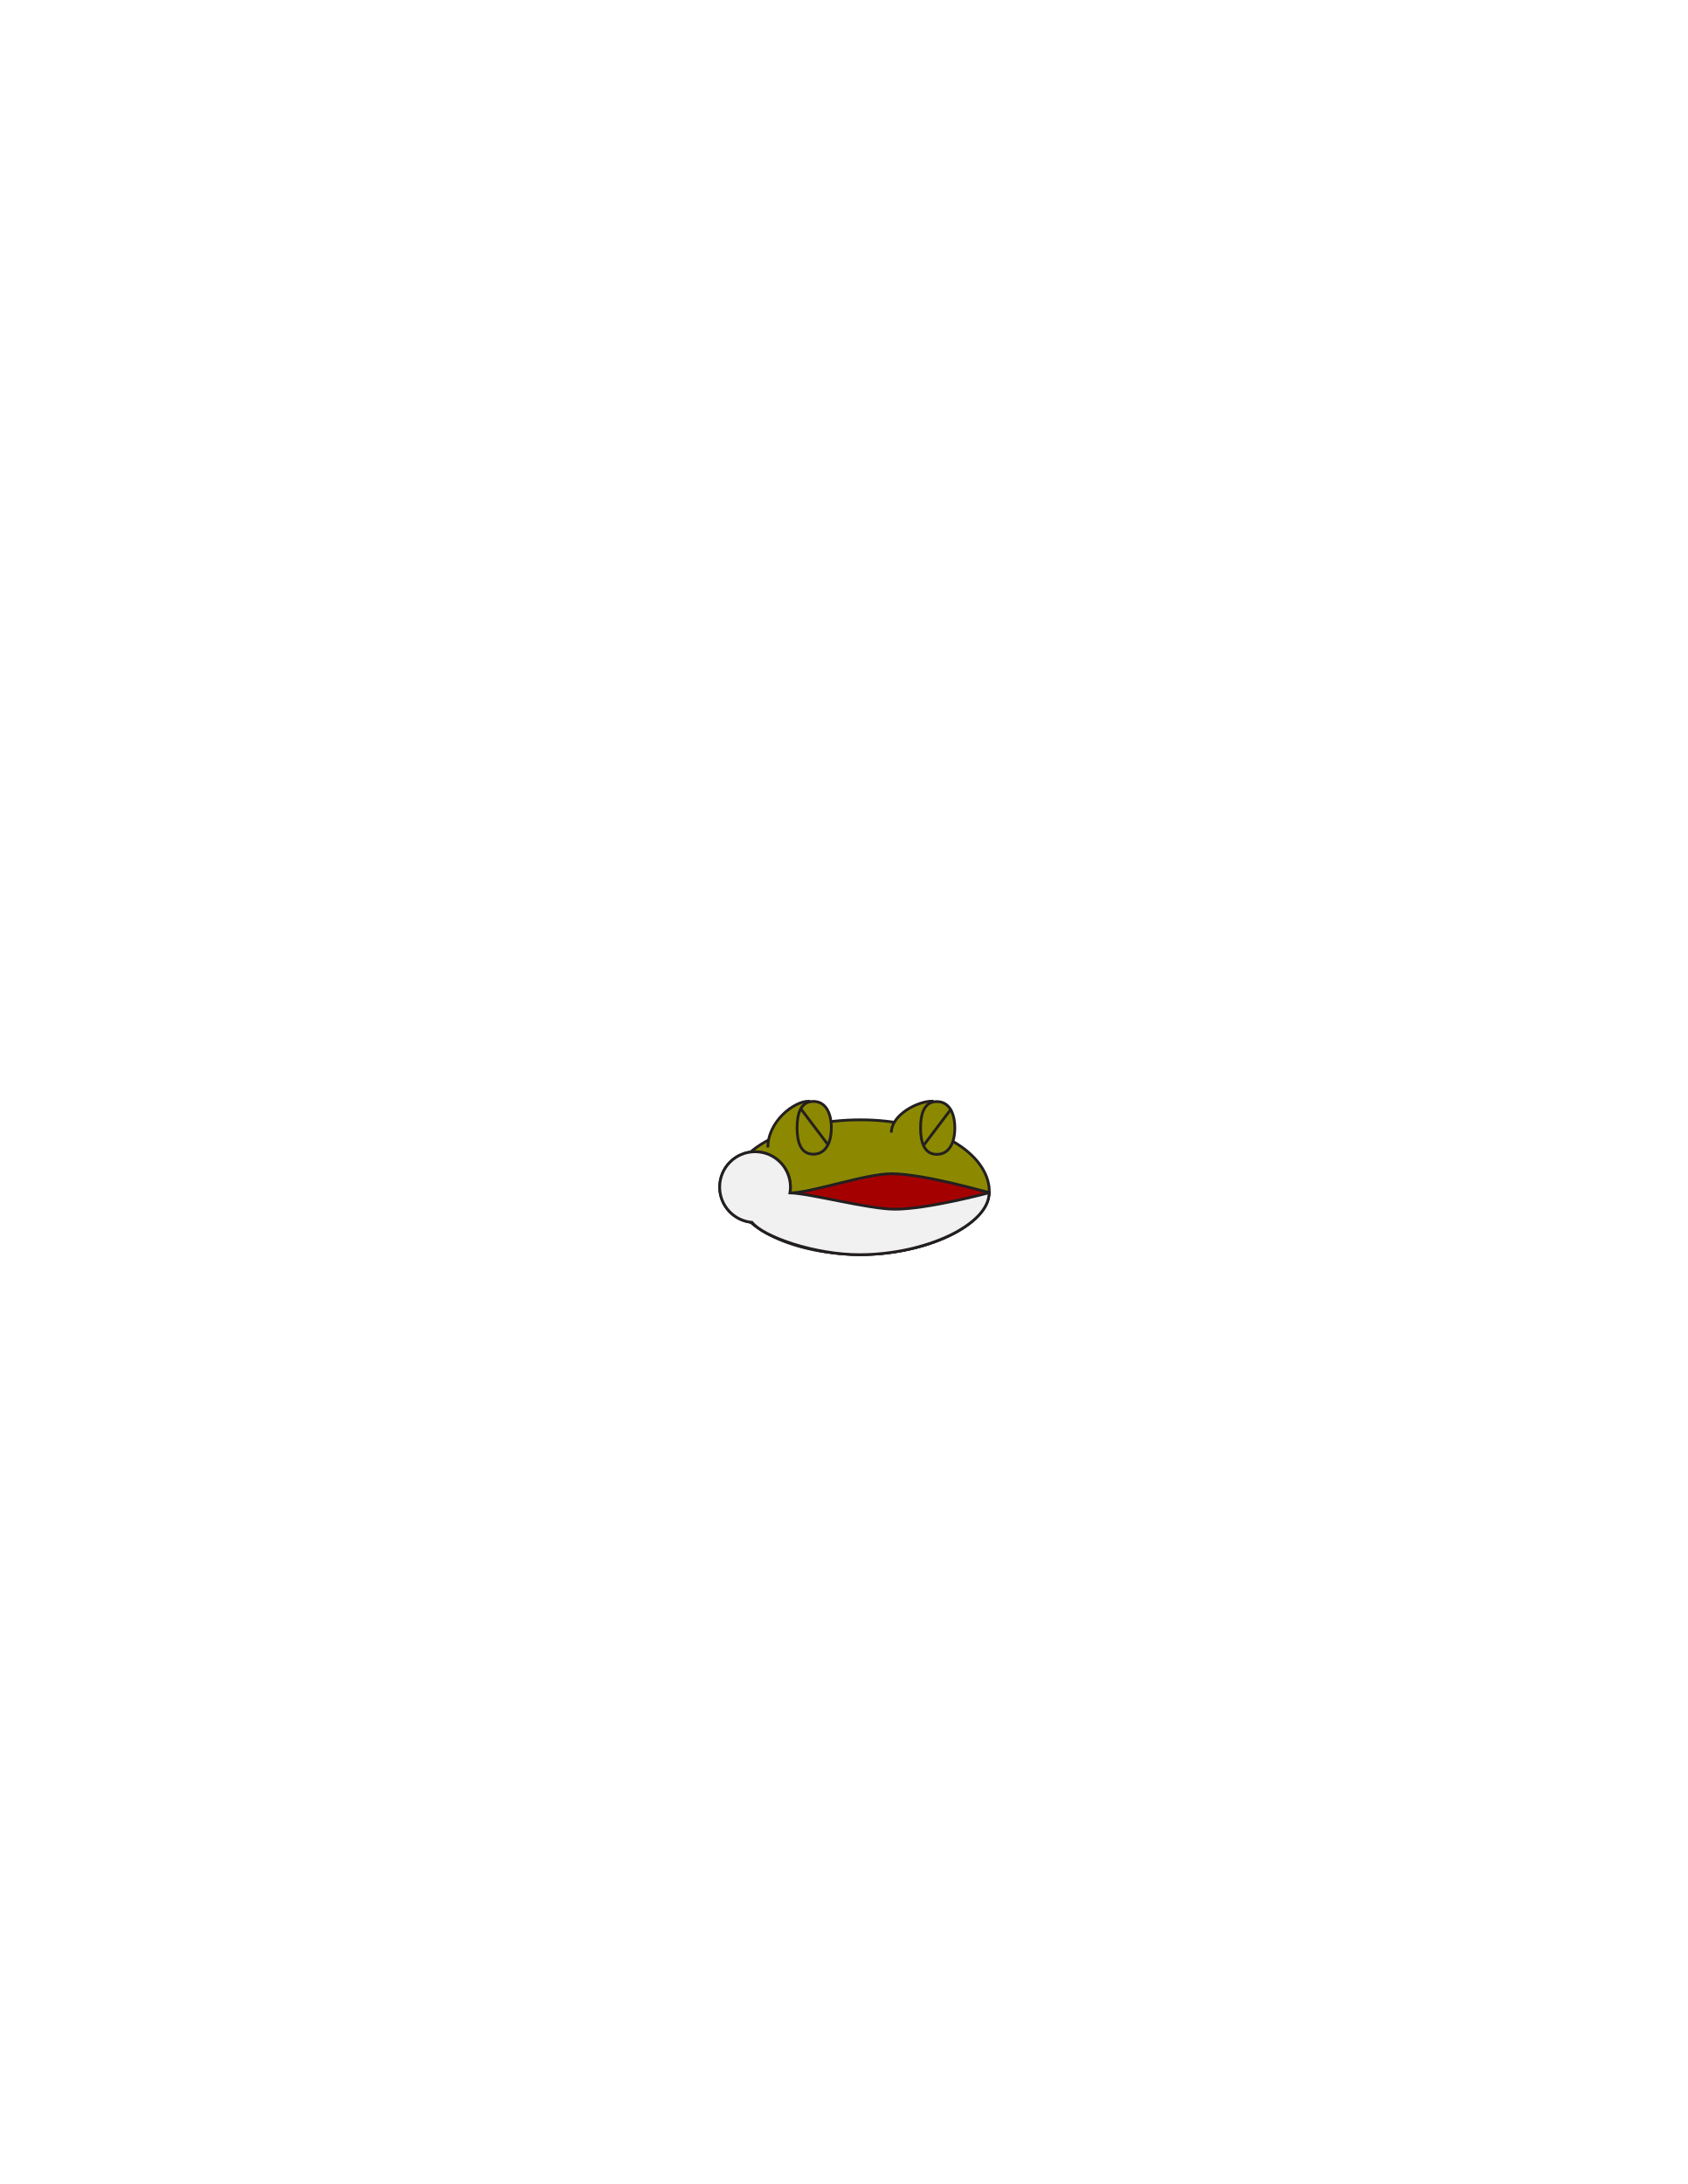
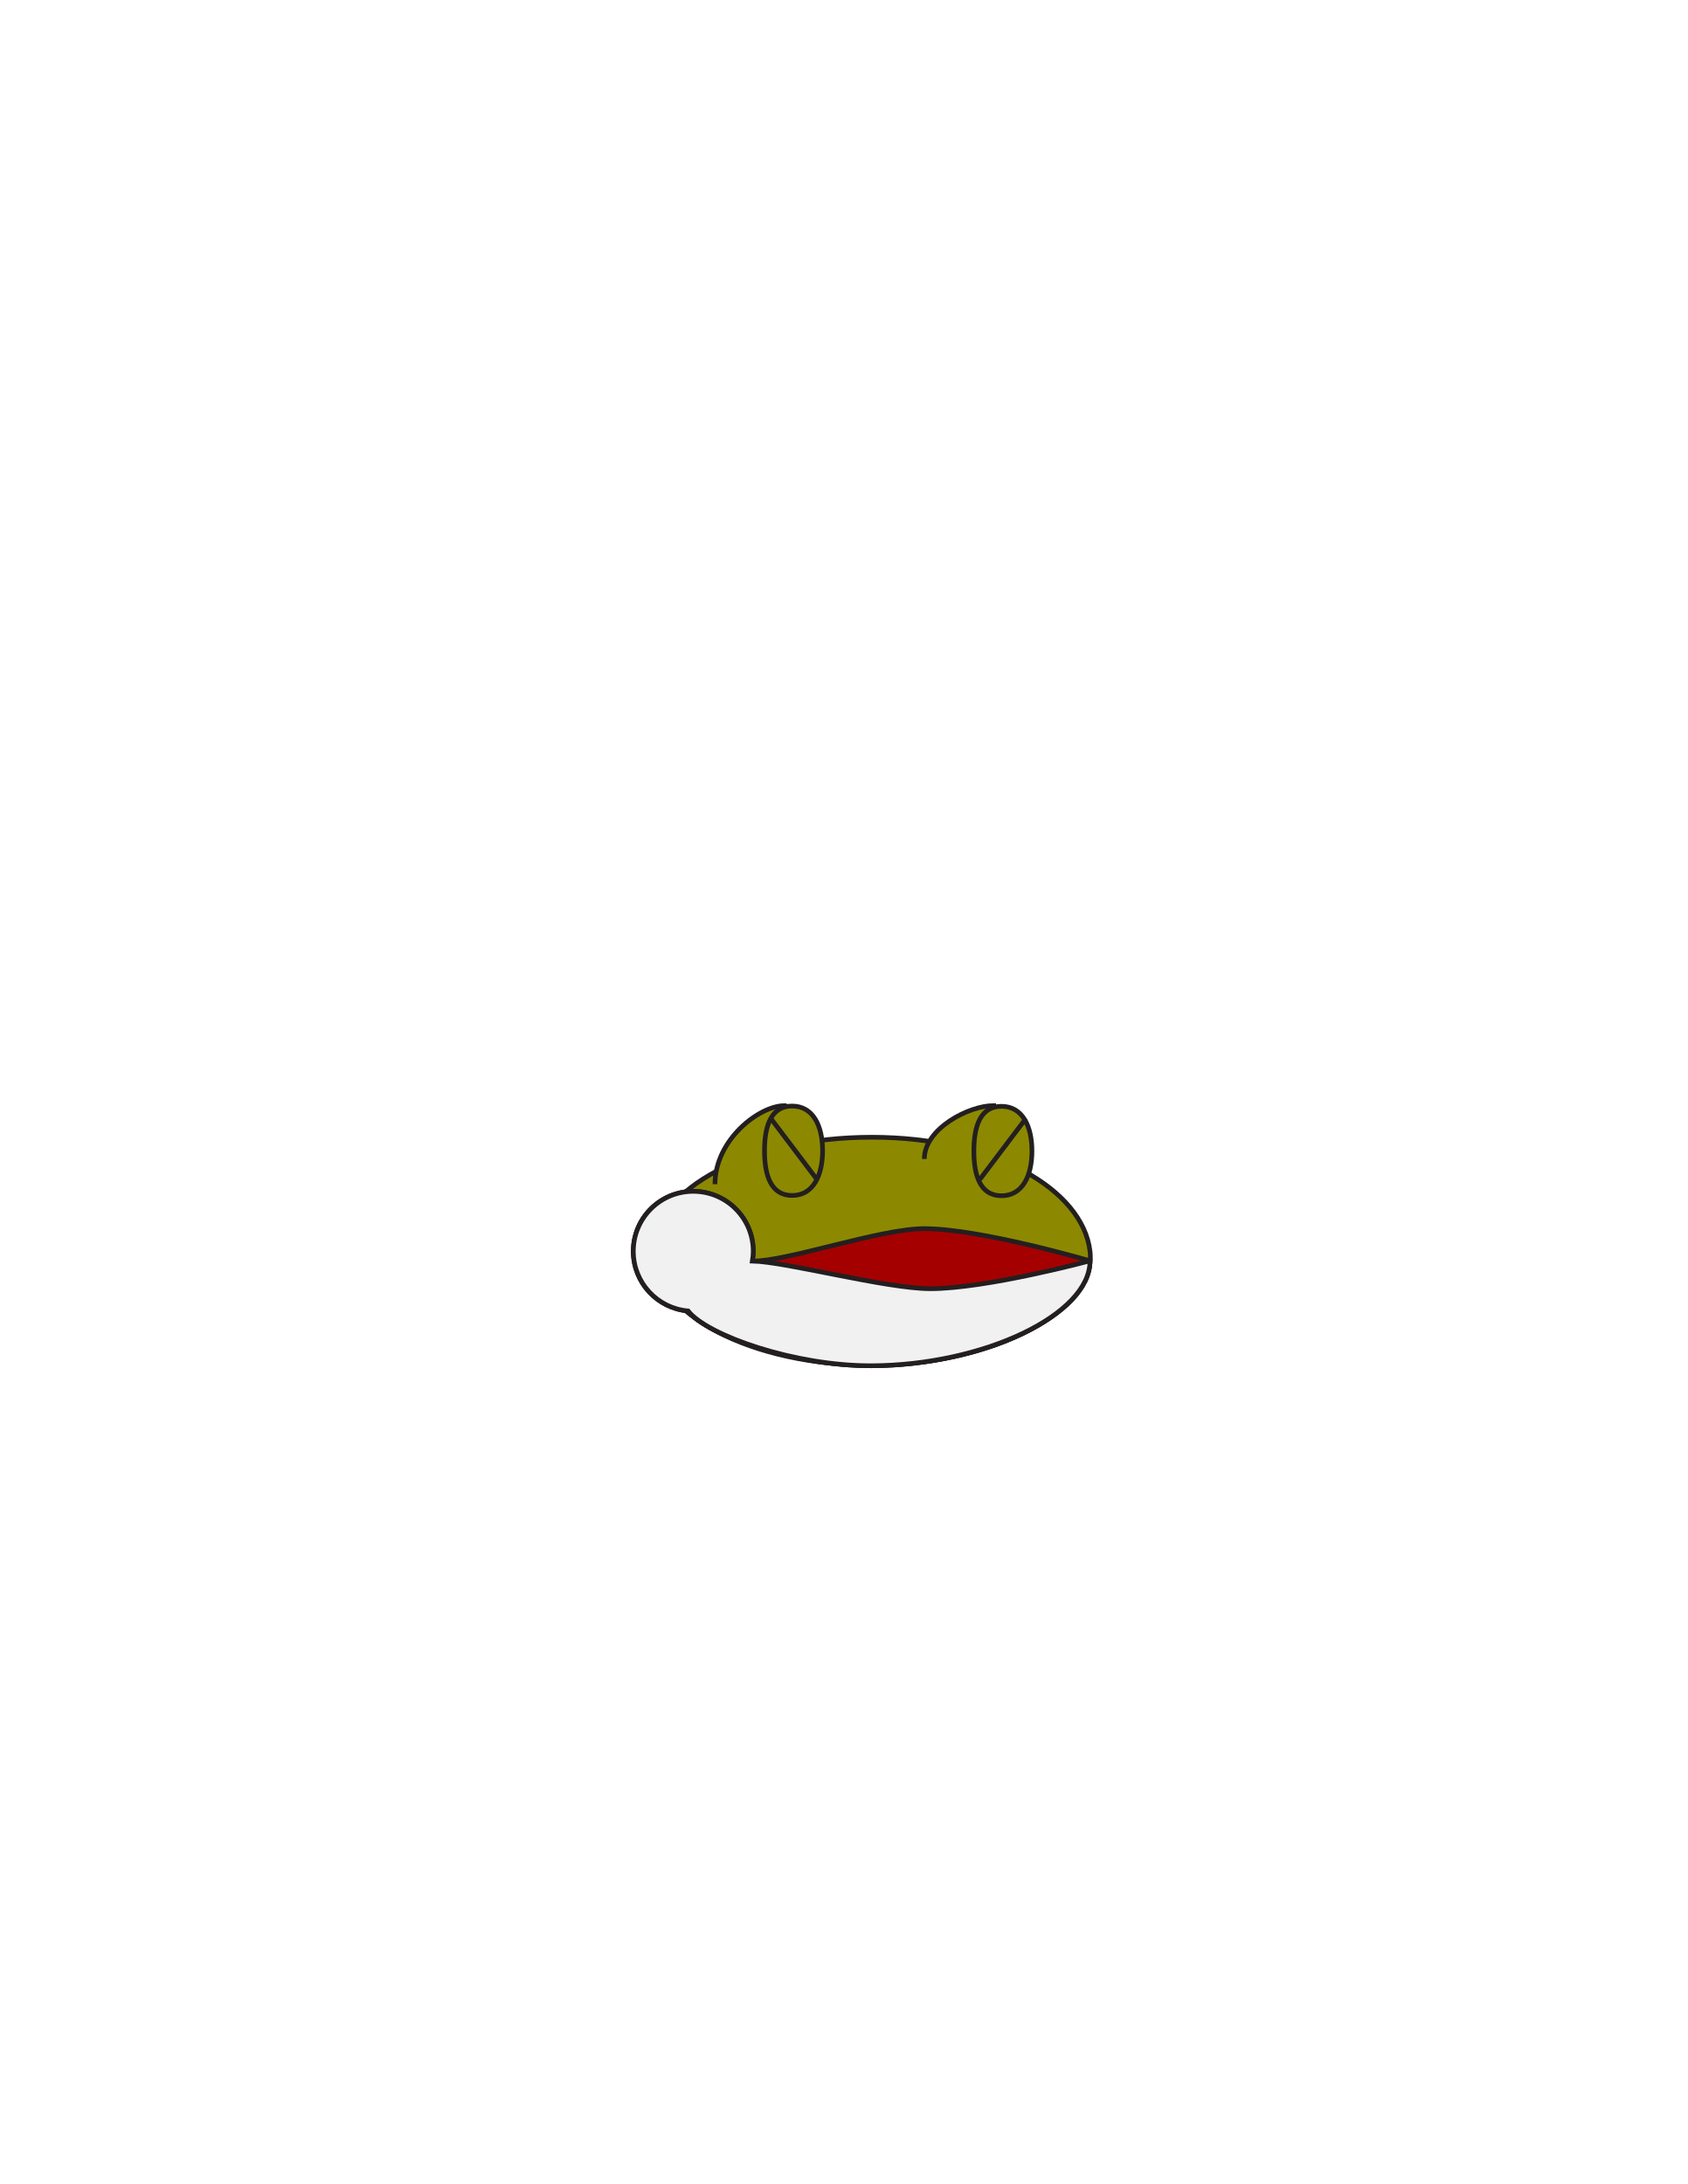
<svg xmlns="http://www.w3.org/2000/svg" version="1.1" id="Layer_1" x="0px" y="0px" width="612px" height="792px" viewBox="0 0 612 792" enable-background="new 0 0 612 792" xml:space="preserve">
-   <rect id="head_frame_1_" x="230.5" y="331.5" fill-opacity="0" fill="#231F20" width="151" height="131" />
-   <path id="PRIMARY_10_" fill="#8C8900" stroke="#231F20" stroke-miterlimit="10" d="M358.633,430.492  c1.498,12.675-20.894,24.402-46.67,24.402c-25.775,0-46.668-10.926-46.668-24.402c0-13.478,20.893-24.402,46.668-24.402  C337.739,406.09,357.051,417.107,358.633,430.492z" />
-   <path id="PRIMARY_9_" fill="#8C8900" stroke="#231F20" stroke-miterlimit="10" d="M278.423,416.133  c0-9.539,9.514-16.799,14.834-16.799l-0.001,16.799" />
-   <path id="PRIMARY_8_" fill="#8C8900" stroke="#231F20" stroke-miterlimit="10" d="M301.439,408.985c0,5.283-2.011,9.567-6.525,9.567  s-5.897-4.284-5.897-9.567c0-5.286,1.383-9.57,5.897-9.57S301.439,403.699,301.439,408.985z" />
-   <path fill="#A50000" stroke="#231F20" stroke-miterlimit="10" d="M323.197,425.648c-9.522,0-29.536,7.085-36.777,6.938  c0.112-0.684,0.186-1.381,0.186-2.096c0-7.082-5.743-12.824-12.826-12.824c-7.085,0-12.826,5.742-12.826,12.824  c0,6.711,5.152,12.209,11.716,12.771c4.129,5.238,22.748,11.795,39.294,11.729c23.693-0.096,46.67-10.823,46.67-22.453  C358.633,432.537,335.151,425.648,323.197,425.648z" />
-   <path id="PRIMARY_7_" fill="#8C8900" stroke="#231F20" stroke-miterlimit="10" d="M323.197,410.744  c0-6.49,9.514-11.426,14.834-11.426l-0.001,11.426" />
-   <path id="PRIMARY_6_" fill="#8C8900" stroke="#231F20" stroke-miterlimit="10" d="M346.214,409.045c0,5.283-2.011,9.566-6.525,9.566  s-5.897-4.283-5.897-9.566c0-5.287,1.383-9.57,5.897-9.57S346.214,403.758,346.214,409.045z" />
-   <line fill="none" stroke="#231F20" stroke-miterlimit="10" x1="290.362" y1="402.066" x2="300.22" y2="415.115" />
-   <line fill="none" stroke="#231F20" stroke-miterlimit="10" x1="344.931" y1="402.066" x2="335.073" y2="415.115" />
-   <path fill="#F1F1F1" stroke="#231F20" stroke-miterlimit="10" d="M324.5,438.5c-9.522,0-30.839-5.767-38.08-5.914  c0.112-0.684,0.186-1.381,0.186-2.096c0-7.082-5.743-12.824-12.826-12.824c-7.085,0-12.826,5.742-12.826,12.824  c0,6.711,5.152,12.209,11.716,12.771c4.129,5.238,22.748,11.795,39.294,11.729c23.693-0.096,46.67-10.823,46.67-22.453  C358.633,432.537,336.454,438.5,324.5,438.5z" />
+   <rect id="head_frame_1_" x="178" y="286" fill="#231F20" fill-opacity="0" width="256" height="222" />
+   <path id="PRIMARY_10_" fill="#8C8900" stroke="#231F20" stroke-width="1.695" stroke-miterlimit="10" d="M395.231,453.758  c2.54,21.479-35.422,41.352-79.122,41.352c-43.698,0-79.119-18.516-79.119-41.352c0-22.842,35.421-41.354,79.119-41.354  C359.81,412.404,392.55,431.075,395.231,453.758z" />
+   <path id="PRIMARY_9_" fill="#8C8900" stroke="#231F20" stroke-width="1.695" stroke-miterlimit="10" d="M259.247,429.424  c0-16.166,16.13-28.469,25.149-28.469l-0.001,28.469" />
+   <path id="PRIMARY_8_" fill="#8C8900" stroke="#231F20" stroke-width="1.695" stroke-miterlimit="10" d="M298.268,417.311  c0,8.952-3.409,16.212-11.063,16.212c-7.653,0-9.997-7.26-9.997-16.212c0-8.958,2.344-16.218,9.997-16.218  C294.858,401.093,298.268,408.353,298.268,417.311z" />
+   <path fill="#A50000" stroke="#231F20" stroke-width="1.695" stroke-miterlimit="10" d="M335.155,445.549  c-16.144,0-50.074,12.007-62.351,11.757c0.19-1.158,0.315-2.34,0.315-3.551c0-12.002-9.737-21.733-21.745-21.733  c-12.012,0-21.744,9.731-21.744,21.733c0,11.372,8.734,20.689,19.862,21.642c7,8.877,38.566,19.988,66.618,19.877  c40.169-0.164,79.122-18.342,79.122-38.05C395.231,457.224,355.422,445.549,335.155,445.549z" />
+   <path id="PRIMARY_7_" fill="#8C8900" stroke="#231F20" stroke-width="1.695" stroke-miterlimit="10" d="M335.155,420.292  c0-10.999,16.13-19.363,25.149-19.363l-0.002,19.363" />
+   <path id="PRIMARY_6_" fill="#8C8900" stroke="#231F20" stroke-width="1.695" stroke-miterlimit="10" d="M374.177,417.412  c0,8.953-3.408,16.212-11.061,16.212c-7.654,0-9.999-7.259-9.999-16.212c0-8.96,2.345-16.219,9.999-16.219  C370.769,401.193,374.177,408.452,374.177,417.412z" />
+   <line fill="none" stroke="#231F20" stroke-width="1.695" stroke-miterlimit="10" x1="279.488" y1="405.586" x2="296.201" y2="427.699" />
+   <line fill="none" stroke="#231F20" stroke-width="1.695" stroke-miterlimit="10" x1="372.002" y1="405.586" x2="355.29" y2="427.699" />
+   <path fill="#F1F1F1" stroke="#231F20" stroke-width="1.695" stroke-miterlimit="10" d="M337.364,467.328  c-16.144,0-52.283-9.772-64.56-10.022c0.19-1.158,0.315-2.34,0.315-3.551c0-12.002-9.737-21.733-21.745-21.733  c-12.012,0-21.744,9.731-21.744,21.733c0,11.372,8.734,20.689,19.862,21.642c7,8.877,38.566,19.988,66.618,19.877  c40.169-0.164,79.122-18.342,79.122-38.05C395.231,457.224,357.631,467.328,337.364,467.328z" />
</svg>
